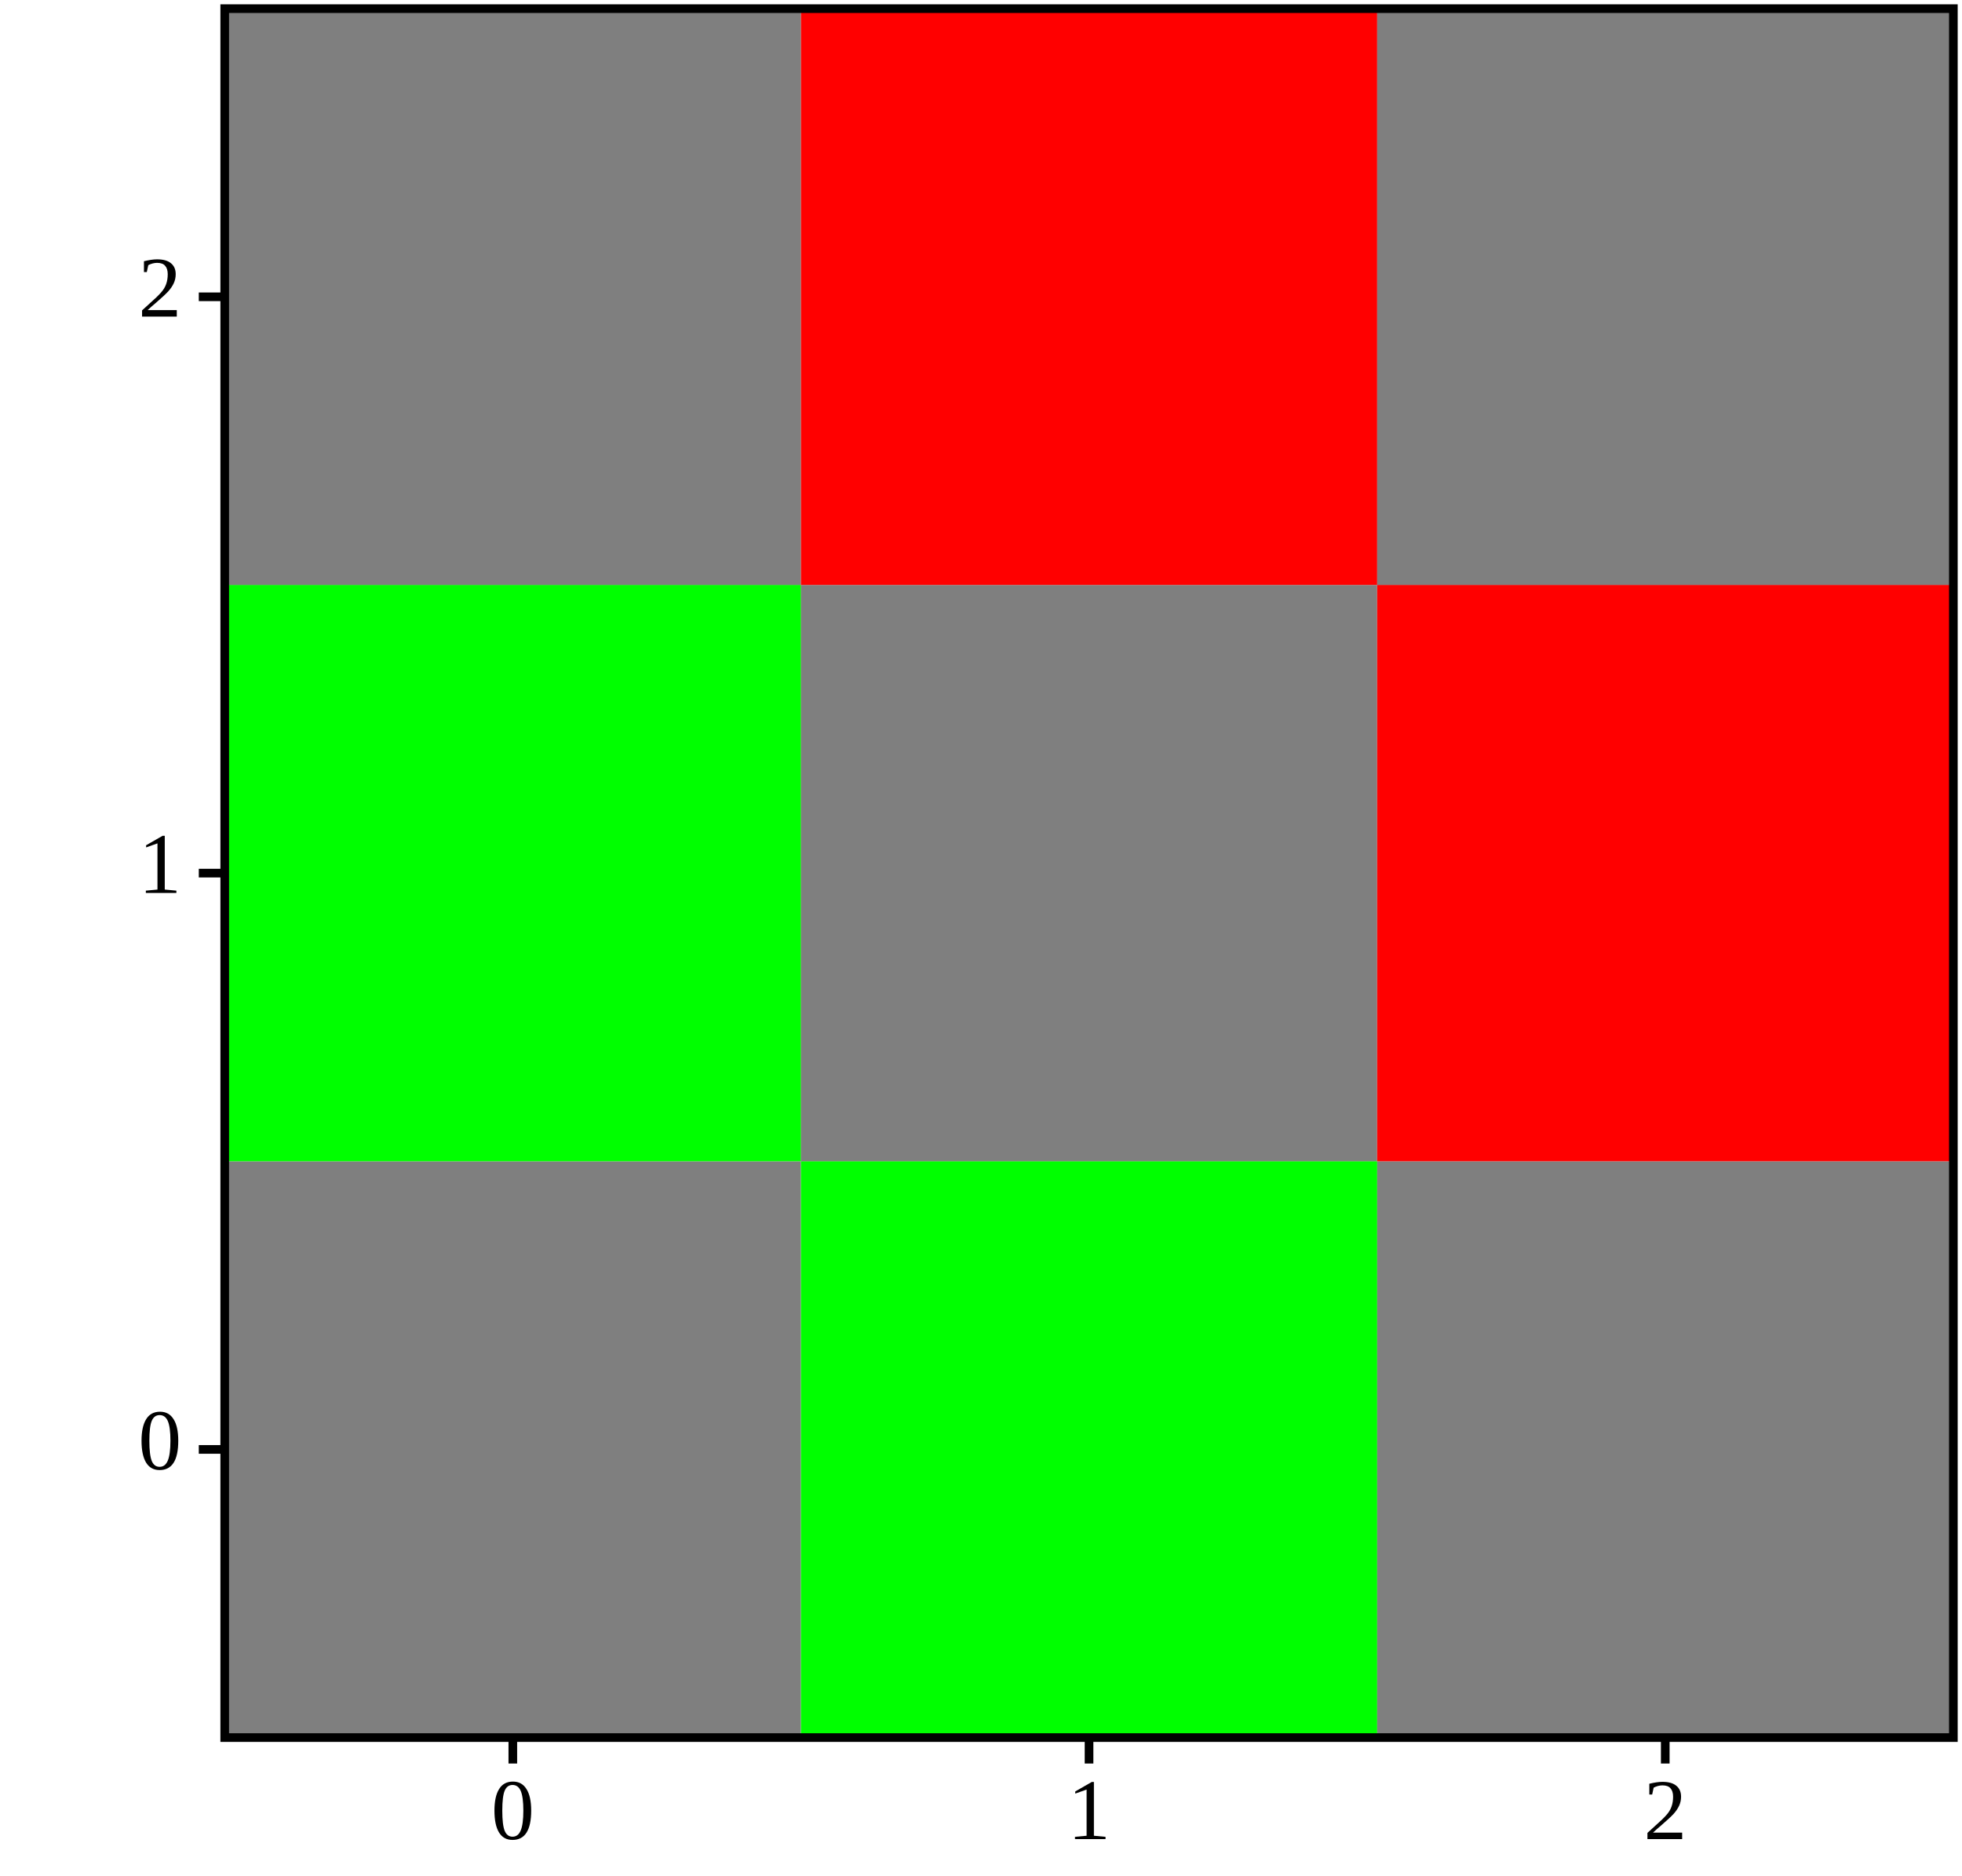
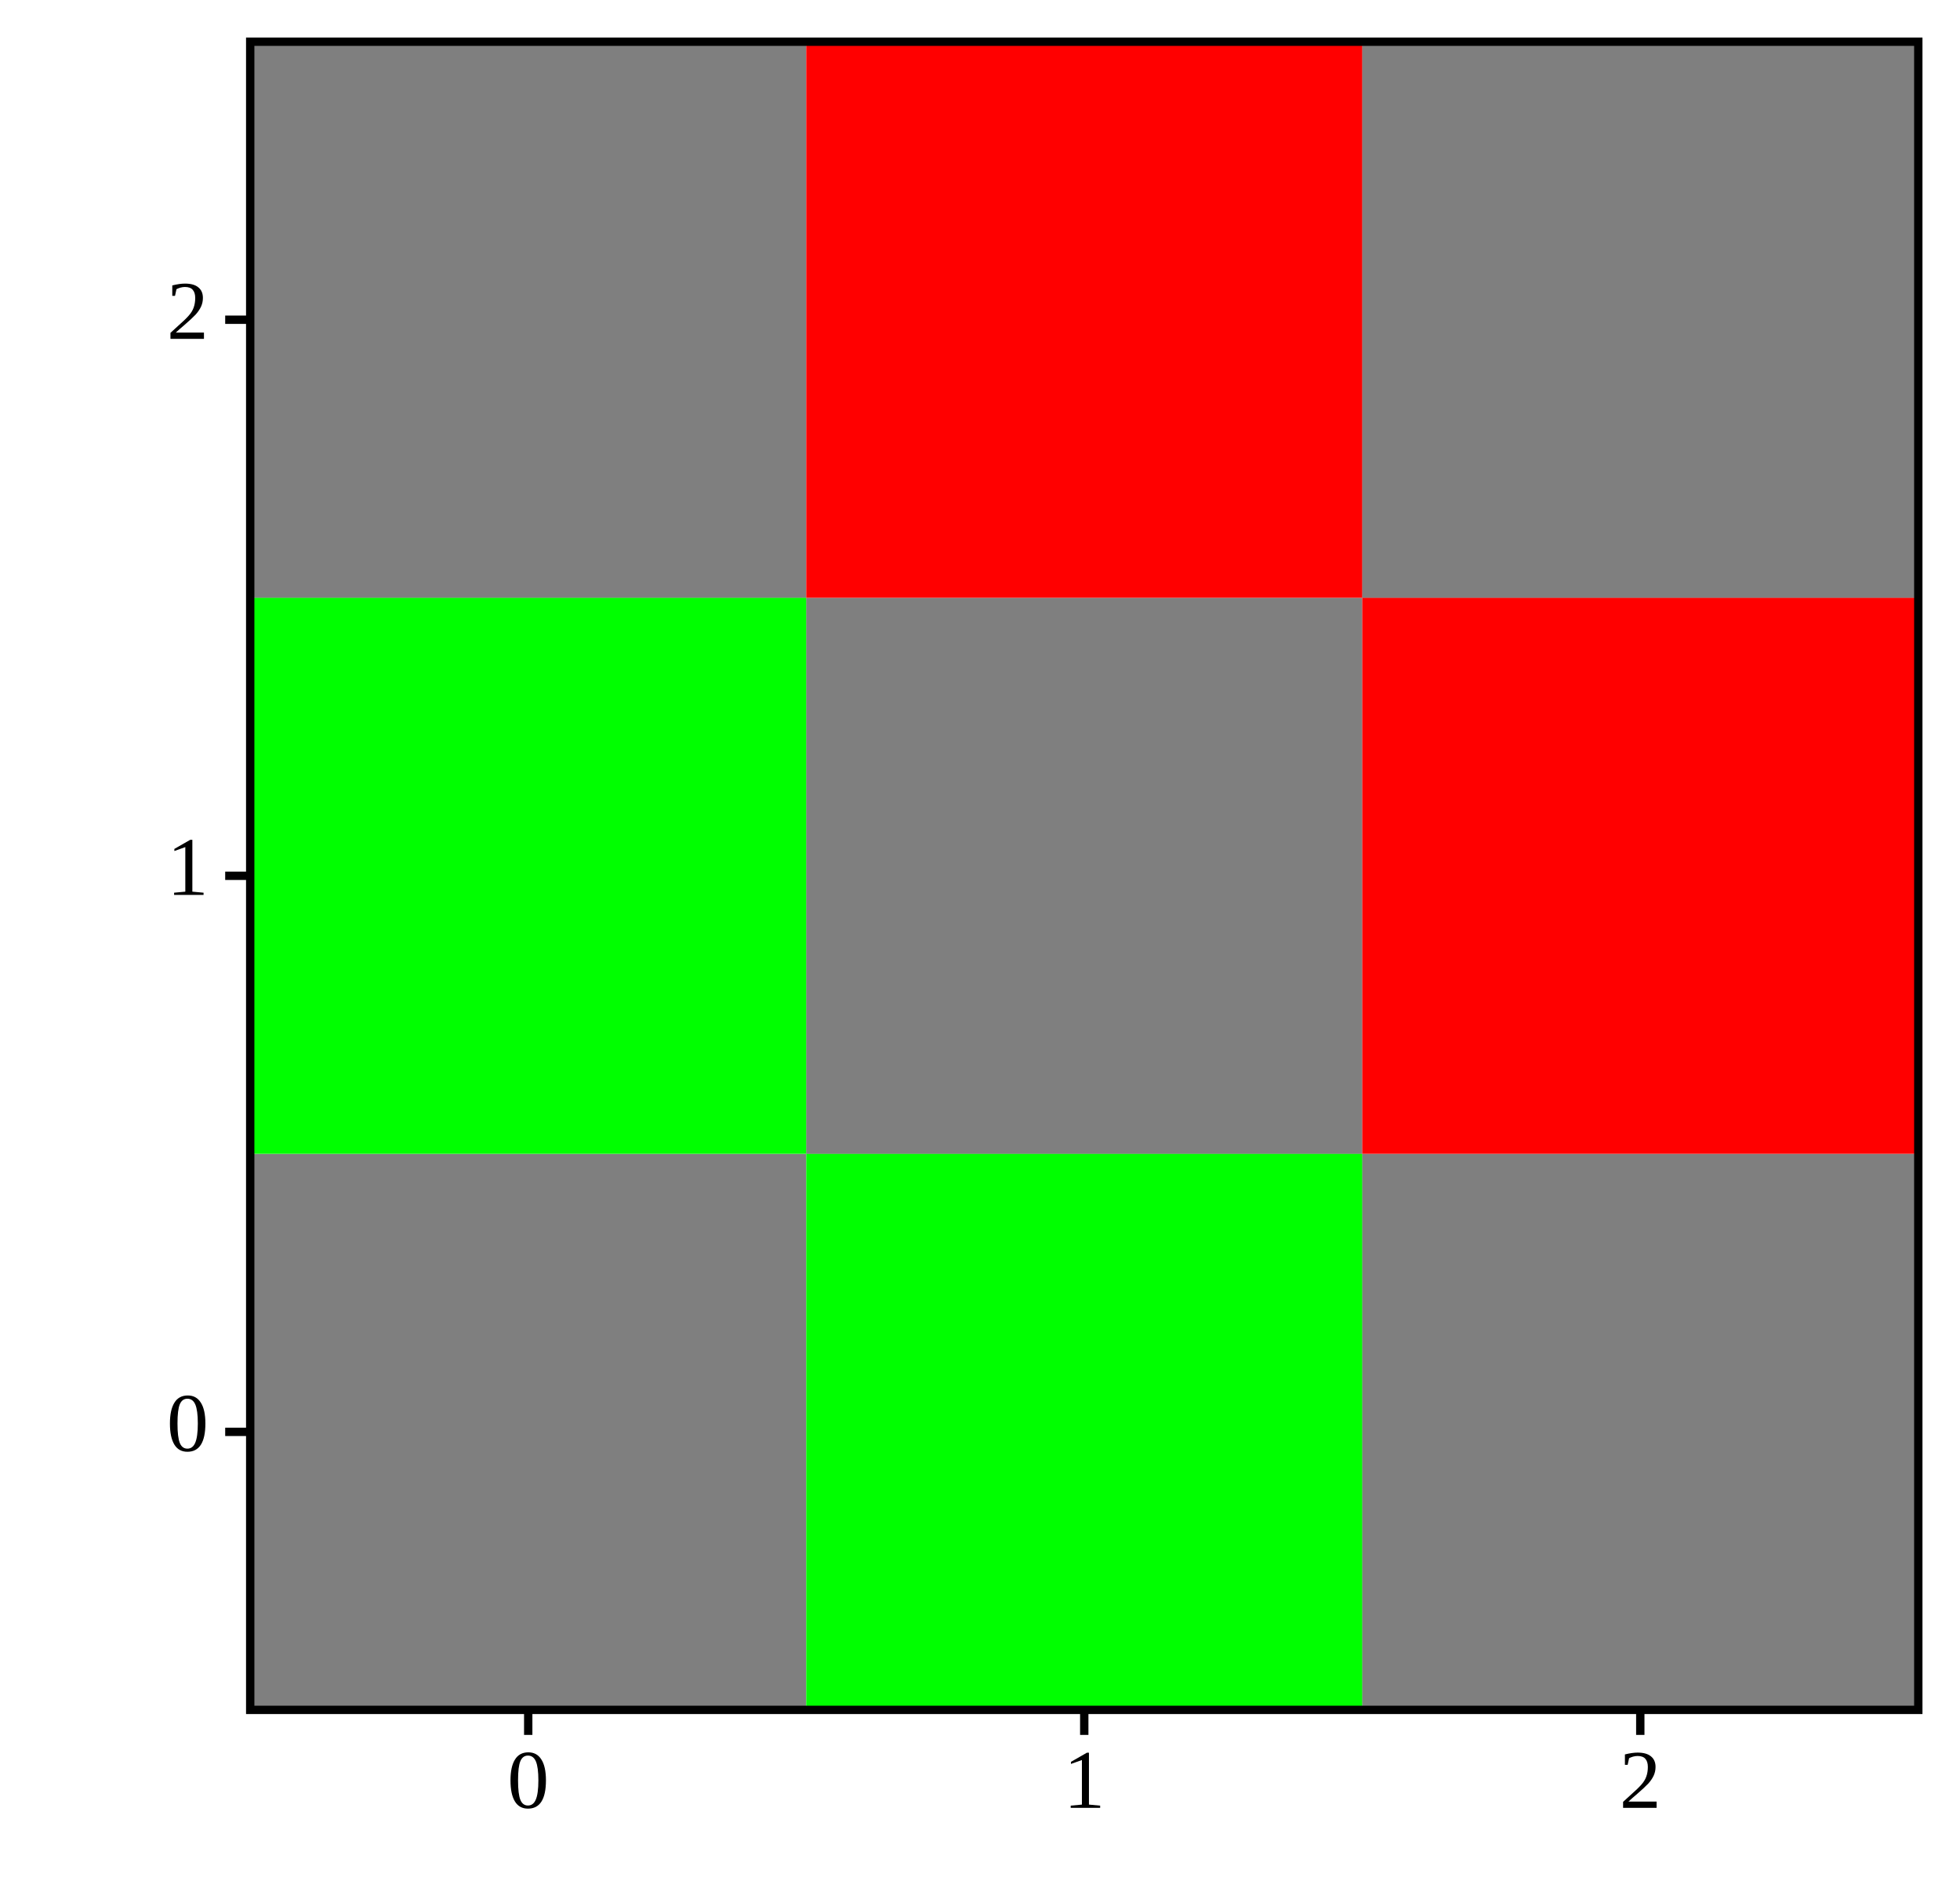
- <svg xmlns="http://www.w3.org/2000/svg" viewBox="-26 -1 227 217" height="100%" width="100%" id="id0000000056">
+ <svg xmlns="http://www.w3.org/2000/svg" viewBox="-30 -5 235 225" height="100%" width="100%" id="id0000000056">
  <g id="id0000000057">
    <g clip-path="url(#id0000000057clipper)" style="pointer-events: all; " vector-effect="non-scaling-stroke" fill="none" class="area" id="id0000000058">
      <g stroke-width="0" id="id0000000060">
        <polygon points="0,200 0,133.333 66.667,133.333 66.667,200 " opacity="0.5" fill="rgb( 0, 0, 0 )" stroke-width="0" id="id0000000061" class="rectangle" />
        <polygon points="66.667,200 66.667,133.333 133.333,133.333 133.333,200 " opacity="1" fill="rgb( 0, 255, 0 )" stroke-width="0" id="id0000000062" class="rectangle" />
        <polygon points="133.333,200 133.333,133.333 200,133.333 200,200 " opacity="0.5" fill="rgb( 0, 0, 0 )" stroke-width="0" id="id0000000063" class="rectangle" />
        <polygon points="0,133.333 0,66.667 66.667,66.667 66.667,133.333 " opacity="1" fill="rgb( 0, 255, 0 )" stroke-width="0" id="id0000000064" class="rectangle" />
        <polygon points="66.667,133.333 66.667,66.667 133.333,66.667 133.333,133.333 " opacity="0.5" fill="rgb( 0, 0, 0 )" stroke-width="0" id="id0000000065" class="rectangle" />
        <polygon points="133.333,133.333 133.333,66.667 200,66.667 200,133.333 " opacity="1" fill="rgb( 255, 0, 0 )" stroke-width="0" id="id0000000066" class="rectangle" />
        <polygon points="0,66.667 0,0 66.667,0 66.667,66.667 " opacity="0.5" fill="rgb( 0, 0, 0 )" stroke-width="0" id="id0000000067" class="rectangle" />
        <polygon points="66.667,66.667 66.667,0 133.333,0 133.333,66.667 " opacity="1" fill="rgb( 255, 0, 0 )" stroke-width="0" id="id0000000068" class="rectangle" />
        <polygon points="133.333,66.667 133.333,0 200,0 200,66.667 " opacity="0.5" fill="rgb( 0, 0, 0 )" stroke-width="0" id="id0000000069" class="rectangle" />
      </g>
    </g>
    <clipPath id="id0000000057clipper">
      <polygon points="0,0 0,200 200,200 200,0 " id="id0000000070" class="rectangle" />
    </clipPath>
    <polyline points="33.333,200 33.333,203 " fill="none" stroke-width="1" stroke="black" id="id0000000071" class="line" />
    <text id="id0000000072" transform="matrix(1 0 0 1 0 0)" x="33.333" y="205" dominant-baseline="hanging" text-anchor="middle" font-size="10px">
0
</text>
    <polyline points="100,200 100,203 " fill="none" stroke-width="1" stroke="black" id="id0000000073" class="line" />
    <text id="id0000000074" transform="matrix(1 0 0 1 0 0)" x="100" y="205" dominant-baseline="hanging" text-anchor="middle" font-size="10px">
1
</text>
    <polyline points="166.667,200 166.667,203 " fill="none" stroke-width="1" stroke="black" id="id0000000075" class="line" />
    <text id="id0000000076" transform="matrix(1 0 0 1 0 0)" x="166.667" y="205" dominant-baseline="hanging" text-anchor="middle" font-size="10px">
2
</text>
    <polyline points="-3,166.667 0,166.667 " fill="none" stroke-width="1" stroke="black" id="id0000000077" class="line" />
    <text id="id0000000078" transform="matrix(1 0 0 1 0 0)" x="-5" y="166.667" dominant-baseline="middle" text-anchor="end" font-size="10px">
0
</text>
    <polyline points="-3,100 0,100 " fill="none" stroke-width="1" stroke="black" id="id0000000079" class="line" />
    <text id="id0000000080" transform="matrix(1 0 0 1 0 0)" x="-5" y="100" dominant-baseline="middle" text-anchor="end" font-size="10px">
1
</text>
    <polyline points="-3,33.333 0,33.333 " fill="none" stroke-width="1" stroke="black" id="id0000000081" class="line" />
    <text id="id0000000082" transform="matrix(1 0 0 1 0 0)" x="-5" y="33.333" dominant-baseline="middle" text-anchor="end" font-size="10px">
2
</text>
    <polygon points="0,0 0,200 200,200 200,0 " stroke="black" stroke-width="1" fill="none" id="id0000000083" pointer-events="none" class="border" />
  </g>
</svg>
